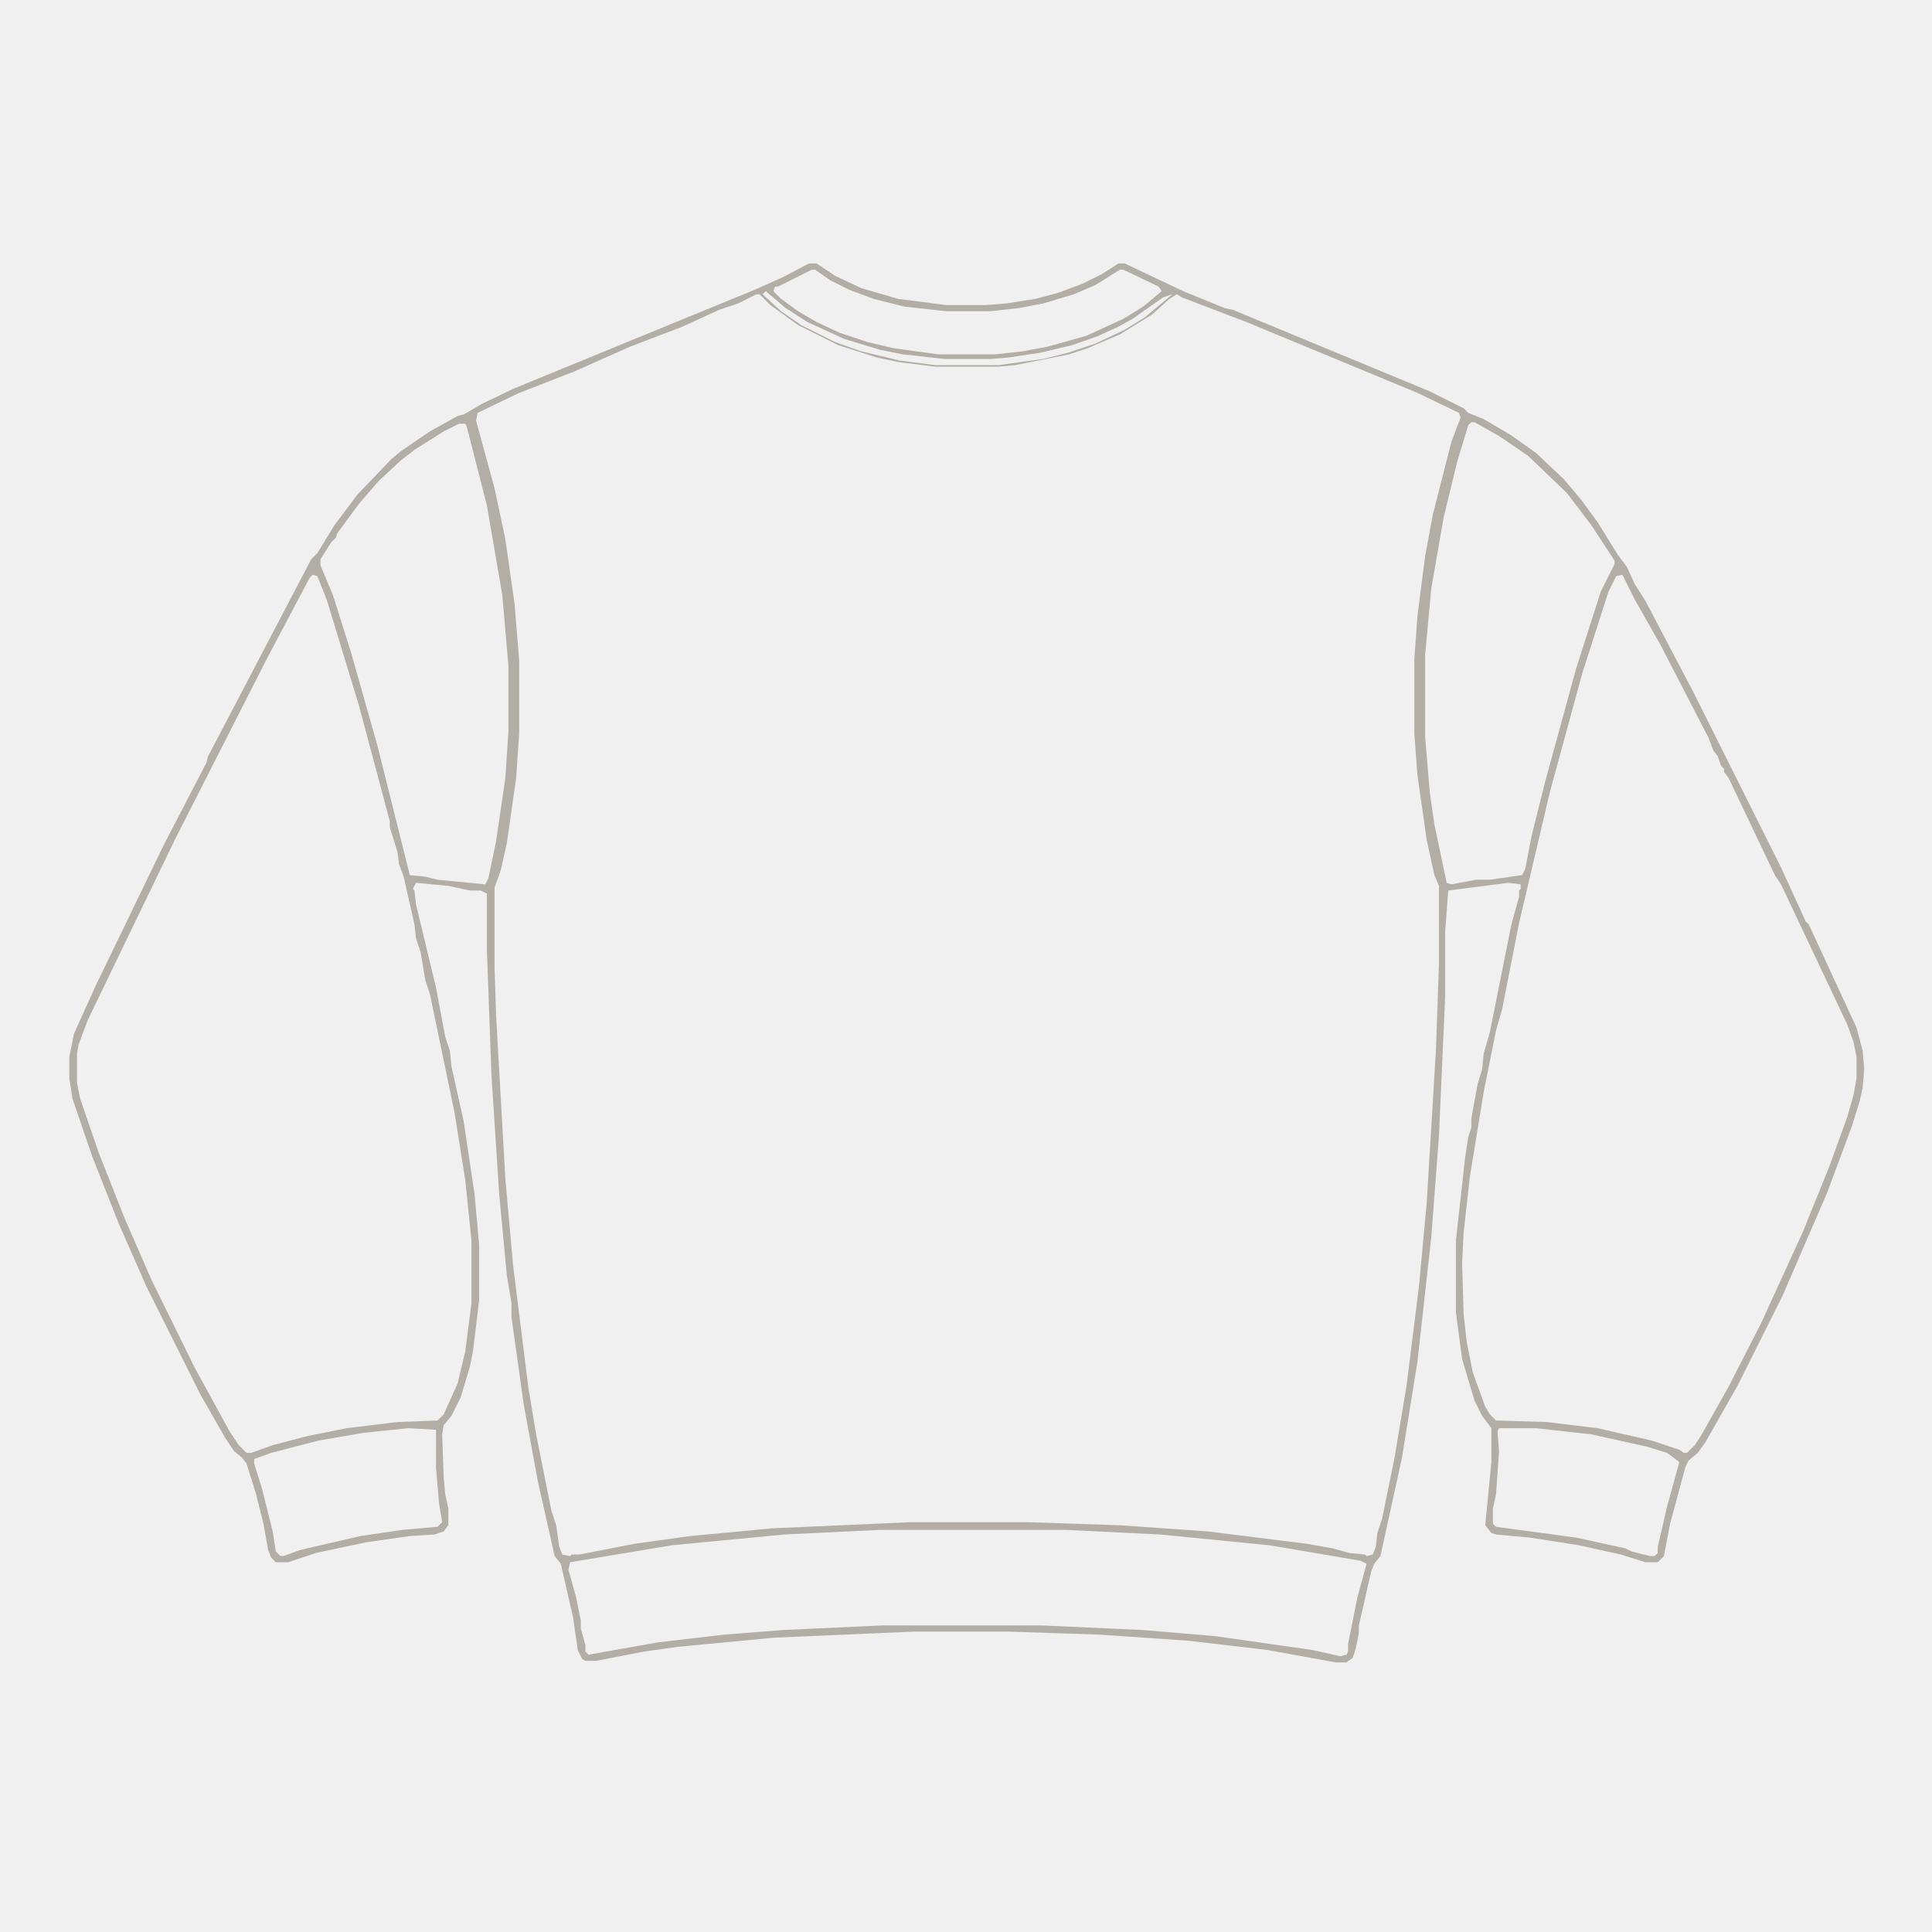
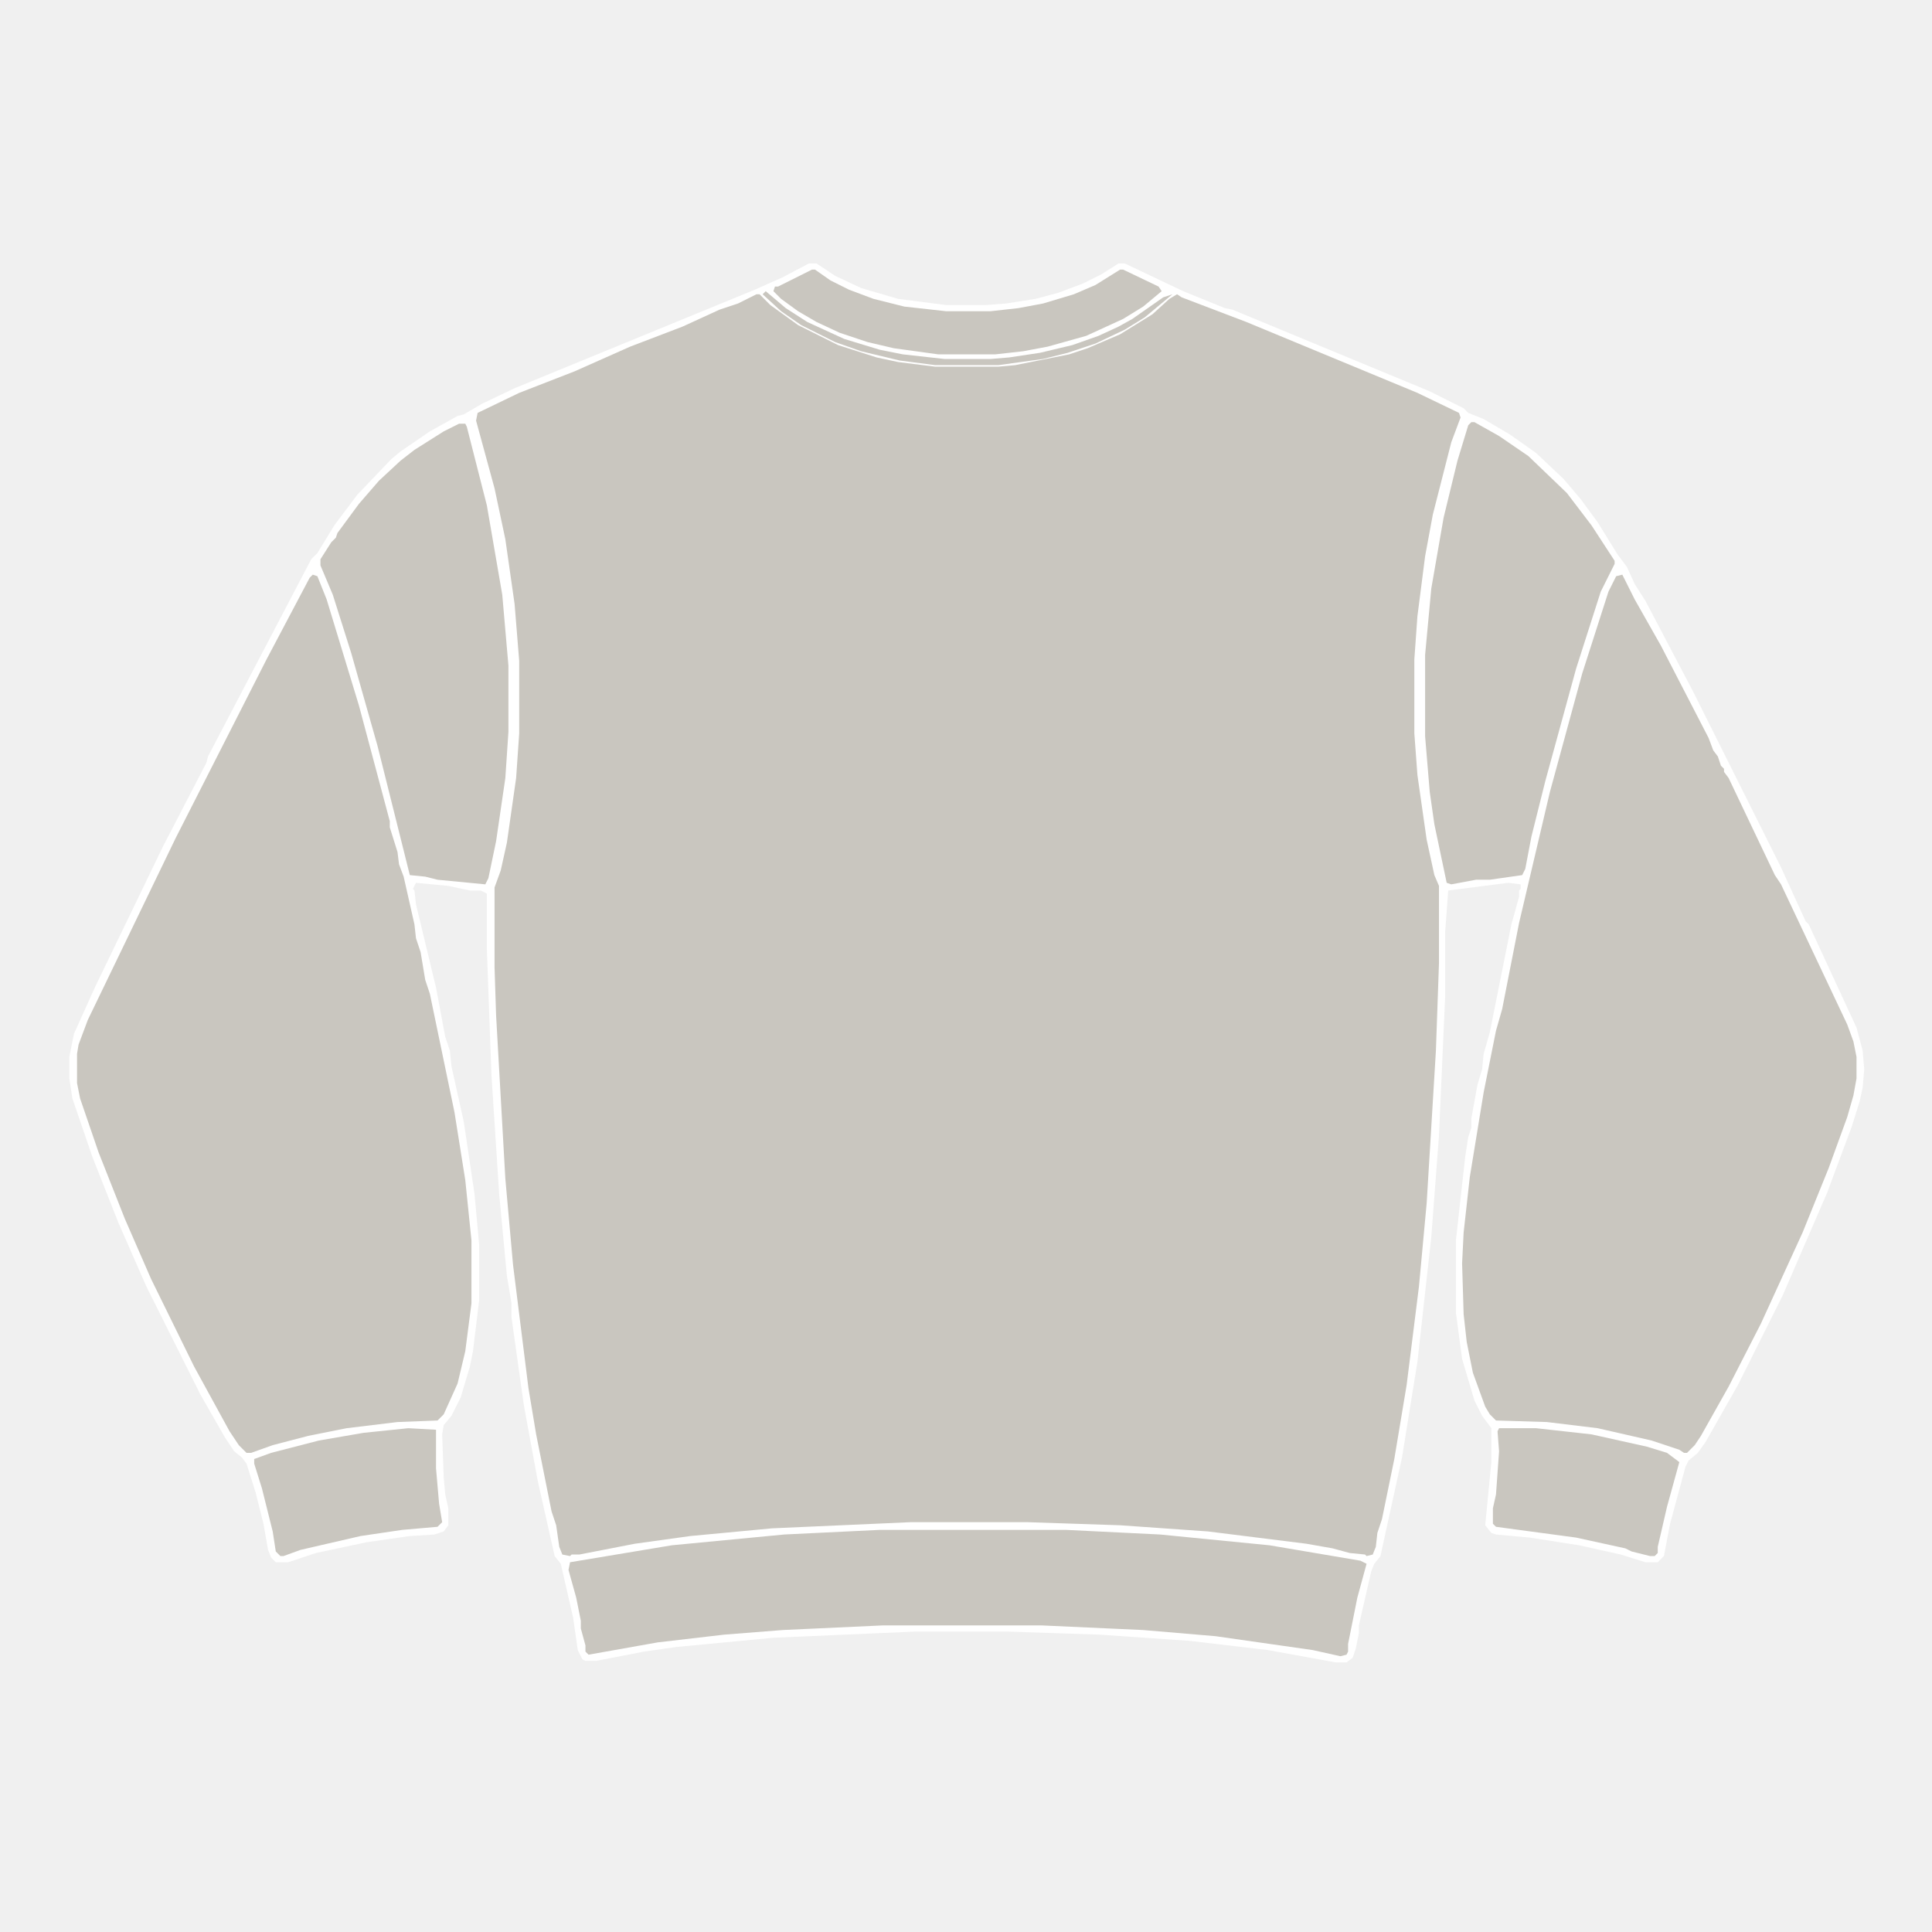
<svg xmlns="http://www.w3.org/2000/svg" width="1254" height="1254" viewBox="0 0 1254 1254">
-   <g fill="#b3aea5" fill-rule="evenodd">
-     <path d="M 232.0,321.0 L 217.0,341.0 L 206.0,359.0 L 202.0,363.0 L 135.0,491.0 L 134.0,495.0 L 106.0,549.0 L 62.0,640.0 L 48.0,671.0 L 45.0,686.0 L 45.0,700.0 L 47.0,713.0 L 60.0,751.0 L 77.0,794.0 L 95.0,835.0 L 130.0,905.0 L 146.0,933.0 L 152.0,942.0 L 157.0,946.0 L 160.0,950.0 L 166.0,969.0 L 171.0,989.0 L 174.0,1006.0 L 176.0,1011.0 L 179.0,1014.0 L 187.0,1014.0 L 205.0,1008.0 L 238.0,1001.0 L 266.0,997.0 L 282.0,996.0 L 288.0,994.0 L 291.0,990.0 L 291.0,979.0 L 289.0,970.0 L 288.0,959.0 L 287.0,931.0 L 288.0,925.0 L 293.0,919.0 L 299.0,907.0 L 305.0,887.0 L 307.0,877.0 L 311.0,844.0 L 311.0,808.0 L 308.0,775.0 L 301.0,728.0 L 293.0,692.0 L 292.0,682.0 L 289.0,673.0 L 283.0,641.0 L 270.0,587.0 L 269.0,578.0 L 268.0,577.0 L 270.0,573.0 L 291.0,575.0 L 305.0,578.0 L 312.0,578.0 L 316.0,580.0 L 316.0,616.0 L 319.0,698.0 L 324.0,775.0 L 329.0,828.0 L 332.0,846.0 L 332.0,855.0 L 340.0,912.0 L 349.0,961.0 L 360.0,1010.0 L 364.0,1015.0 L 372.0,1050.0 L 375.0,1071.0 L 378.0,1077.0 L 380.0,1078.0 L 387.0,1078.0 L 418.0,1072.0 L 439.0,1069.0 L 502.0,1063.0 L 594.0,1059.0 L 654.0,1059.0 L 714.0,1061.0 L 772.0,1065.0 L 823.0,1071.0 L 867.0,1079.0 L 874.0,1079.0 L 878.0,1076.0 L 880.0,1070.0 L 882.0,1060.0 L 882.0,1055.0 L 890.0,1020.0 L 892.0,1015.0 L 896.0,1010.0 L 910.0,946.0 L 920.0,884.0 L 929.0,803.0 L 934.0,737.0 L 938.0,647.0 L 938.0,605.0 L 940.0,578.0 L 979.0,573.0 L 987.0,574.0 L 987.0,577.0 L 986.0,578.0 L 986.0,582.0 L 981.0,600.0 L 967.0,670.0 L 963.0,684.0 L 962.0,694.0 L 959.0,704.0 L 955.0,726.0 L 955.0,732.0 L 953.0,738.0 L 951.0,751.0 L 945.0,805.0 L 945.0,852.0 L 949.0,882.0 L 957.0,909.0 L 962.0,919.0 L 968.0,927.0 L 968.0,949.0 L 964.0,990.0 L 968.0,995.0 L 971.0,996.0 L 993.0,998.0 L 1025.0,1003.0 L 1052.0,1009.0 L 1068.0,1014.0 L 1076.0,1014.0 L 1080.0,1010.0 L 1084.0,989.0 L 1094.0,952.0 L 1096.0,948.0 L 1102.0,943.0 L 1107.0,936.0 L 1128.0,899.0 L 1157.0,841.0 L 1186.0,774.0 L 1202.0,731.0 L 1207.0,715.0 L 1209.0,706.0 L 1210.0,694.0 L 1209.0,682.0 L 1205.0,667.0 L 1174.0,600.0 L 1172.0,598.0 L 1156.0,563.0 L 1099.0,449.0 L 1068.0,390.0 L 1061.0,379.0 L 1056.0,368.0 L 1050.0,360.0 L 1037.0,339.0 L 1026.0,324.0 L 1015.0,311.0 L 997.0,294.0 L 980.0,282.0 L 963.0,272.0 L 953.0,268.0 L 950.0,265.0 L 928.0,254.0 L 800.0,201.0 L 795.0,200.0 L 768.0,189.0 L 730.0,171.0 L 726.0,171.0 L 715.0,178.0 L 703.0,184.0 L 687.0,190.0 L 672.0,194.0 L 653.0,197.0 L 640.0,198.0 L 614.0,198.0 L 583.0,194.0 L 559.0,187.0 L 542.0,179.0 L 530.0,171.0 L 525.0,171.0 L 508.0,180.0 L 490.0,188.0 L 334.0,252.0 L 313.0,262.0 L 301.0,269.0 L 297.0,270.0 L 279.0,280.0 L 260.0,293.0 L 254.0,298.0 Z M 369.0,1019.0 L 370.0,1014.0 L 436.0,1003.0 L 509.0,996.0 L 571.0,993.0 L 692.0,993.0 L 753.0,996.0 L 824.0,1003.0 L 883.0,1013.0 L 887.0,1015.0 L 881.0,1037.0 L 875.0,1067.0 L 875.0,1072.0 L 874.0,1074.0 L 870.0,1075.0 L 852.0,1071.0 L 789.0,1062.0 L 742.0,1058.0 L 676.0,1055.0 L 573.0,1055.0 L 508.0,1058.0 L 470.0,1061.0 L 427.0,1066.0 L 382.0,1074.0 L 380.0,1072.0 L 380.0,1068.0 L 377.0,1057.0 L 377.0,1052.0 L 374.0,1037.0 Z M 973.0,927.0 L 997.0,927.0 L 1033.0,931.0 L 1069.0,939.0 L 1082.0,943.0 L 1090.0,949.0 L 1082.0,978.0 L 1076.0,1004.0 L 1076.0,1008.0 L 1074.0,1010.0 L 1071.0,1010.0 L 1059.0,1007.0 L 1055.0,1005.0 L 1023.0,998.0 L 971.0,991.0 L 969.0,989.0 L 969.0,979.0 L 971.0,970.0 L 973.0,942.0 L 972.0,929.0 Z M 283.0,928.0 L 283.0,953.0 L 285.0,976.0 L 287.0,988.0 L 284.0,991.0 L 261.0,993.0 L 234.0,997.0 L 195.0,1006.0 L 184.0,1010.0 L 182.0,1010.0 L 179.0,1007.0 L 177.0,994.0 L 170.0,966.0 L 165.0,950.0 L 165.0,947.0 L 176.0,943.0 L 207.0,935.0 L 236.0,930.0 L 265.0,927.0 Z M 203.0,373.0 L 206.0,374.0 L 212.0,389.0 L 233.0,458.0 L 253.0,533.0 L 253.0,537.0 L 258.0,553.0 L 259.0,561.0 L 262.0,569.0 L 269.0,600.0 L 270.0,609.0 L 273.0,618.0 L 276.0,636.0 L 279.0,645.0 L 295.0,722.0 L 302.0,766.0 L 306.0,805.0 L 306.0,846.0 L 302.0,877.0 L 297.0,898.0 L 288.0,918.0 L 284.0,922.0 L 258.0,923.0 L 225.0,927.0 L 200.0,932.0 L 177.0,938.0 L 163.0,943.0 L 160.0,943.0 L 155.0,938.0 L 149.0,929.0 L 126.0,887.0 L 98.0,830.0 L 81.0,791.0 L 64.0,748.0 L 52.0,713.0 L 50.0,703.0 L 50.0,684.0 L 51.0,678.0 L 57.0,662.0 L 114.0,544.0 L 173.0,428.0 L 201.0,375.0 Z M 1053.0,373.0 L 1061.0,389.0 L 1078.0,419.0 L 1109.0,479.0 L 1112.0,487.0 L 1115.0,491.0 L 1117.0,497.0 L 1119.0,499.0 L 1119.0,501.0 L 1122.0,505.0 L 1152.0,568.0 L 1156.0,574.0 L 1199.0,665.0 L 1203.0,676.0 L 1205.0,686.0 L 1205.0,700.0 L 1203.0,711.0 L 1199.0,725.0 L 1187.0,758.0 L 1170.0,800.0 L 1143.0,859.0 L 1122.0,900.0 L 1104.0,932.0 L 1100.0,938.0 L 1095.0,943.0 L 1093.0,943.0 L 1090.0,941.0 L 1072.0,935.0 L 1037.0,927.0 L 1004.0,923.0 L 971.0,922.0 L 967.0,918.0 L 964.0,913.0 L 956.0,891.0 L 952.0,871.0 L 950.0,853.0 L 949.0,820.0 L 950.0,800.0 L 954.0,764.0 L 963.0,709.0 L 971.0,669.0 L 975.0,655.0 L 986.0,599.0 L 1006.0,514.0 L 1027.0,437.0 L 1044.0,384.0 L 1049.0,374.0 Z M 957.0,274.0 L 973.0,283.0 L 992.0,296.0 L 1017.0,320.0 L 1033.0,341.0 L 1048.0,364.0 L 1048.0,366.0 L 1039.0,384.0 L 1023.0,434.0 L 1003.0,507.0 L 994.0,543.0 L 990.0,564.0 L 988.0,568.0 L 967.0,571.0 L 958.0,571.0 L 942.0,574.0 L 939.0,573.0 L 931.0,535.0 L 928.0,514.0 L 925.0,478.0 L 925.0,425.0 L 929.0,382.0 L 937.0,336.0 L 946.0,299.0 L 953.0,276.0 L 955.0,274.0 Z M 298.0,275.0 L 302.0,275.0 L 303.0,277.0 L 316.0,328.0 L 326.0,386.0 L 330.0,432.0 L 330.0,475.0 L 328.0,505.0 L 322.0,546.0 L 317.0,570.0 L 315.0,574.0 L 284.0,571.0 L 276.0,569.0 L 266.0,568.0 L 245.0,484.0 L 228.0,424.0 L 216.0,386.0 L 208.0,367.0 L 208.0,363.0 L 215.0,352.0 L 218.0,349.0 L 219.0,346.0 L 233.0,327.0 L 246.0,312.0 L 260.0,299.0 L 269.0,292.0 L 288.0,280.0 Z M 310.0,268.0 L 337.0,255.0 L 373.0,241.0 L 409.0,225.0 L 443.0,212.0 L 467.0,201.0 L 479.0,197.0 L 491.0,191.0 L 493.0,191.0 L 500.0,198.0 L 518.0,211.0 L 544.0,224.0 L 569.0,232.0 L 583.0,235.0 L 607.0,238.0 L 648.0,238.0 L 659.0,237.0 L 694.0,230.0 L 706.0,226.0 L 727.0,217.0 L 748.0,204.0 L 759.0,194.0 L 764.0,191.0 L 767.0,193.0 L 809.0,209.0 L 920.0,255.0 L 947.0,268.0 L 948.0,271.0 L 942.0,287.0 L 930.0,334.0 L 925.0,361.0 L 920.0,400.0 L 918.0,428.0 L 918.0,476.0 L 920.0,503.0 L 926.0,545.0 L 931.0,568.0 L 934.0,575.0 L 934.0,625.0 L 932.0,682.0 L 926.0,781.0 L 921.0,835.0 L 913.0,899.0 L 905.0,947.0 L 897.0,986.0 L 894.0,995.0 L 893.0,1004.0 L 891.0,1009.0 L 887.0,1010.0 L 886.0,1009.0 L 876.0,1008.0 L 865.0,1005.0 L 848.0,1002.0 L 784.0,994.0 L 727.0,990.0 L 667.0,988.0 L 591.0,988.0 L 501.0,992.0 L 448.0,997.0 L 412.0,1002.0 L 376.0,1009.0 L 371.0,1009.0 L 370.0,1010.0 L 365.0,1009.0 L 363.0,1004.0 L 361.0,990.0 L 358.0,981.0 L 348.0,931.0 L 343.0,901.0 L 333.0,821.0 L 328.0,765.0 L 322.0,659.0 L 321.0,628.0 L 321.0,576.0 L 325.0,565.0 L 329.0,547.0 L 335.0,505.0 L 337.0,476.0 L 337.0,429.0 L 334.0,392.0 L 328.0,350.0 L 321.0,317.0 L 309.0,273.0 Z M 495.0,191.0 L 497.0,189.0 L 510.0,200.0 L 524.0,209.0 L 548.0,220.0 L 571.0,227.0 L 586.0,230.0 L 613.0,233.0 L 643.0,233.0 L 655.0,232.0 L 675.0,229.0 L 696.0,224.0 L 713.0,218.0 L 726.0,212.0 L 735.0,207.0 L 755.0,193.0 L 761.0,191.0 L 743.0,206.0 L 730.0,214.0 L 711.0,223.0 L 693.0,229.0 L 677.0,233.0 L 648.0,237.0 L 607.0,237.0 L 584.0,234.0 L 559.0,228.0 L 542.0,222.0 L 520.0,211.0 L 507.0,202.0 Z M 502.0,189.0 L 503.0,186.0 L 505.0,186.0 L 527.0,175.0 L 529.0,175.0 L 539.0,182.0 L 551.0,188.0 L 567.0,194.0 L 587.0,199.0 L 614.0,202.0 L 643.0,202.0 L 661.0,200.0 L 677.0,197.0 L 697.0,191.0 L 711.0,185.0 L 727.0,175.0 L 729.0,175.0 L 752.0,186.0 L 754.0,189.0 L 742.0,199.0 L 729.0,207.0 L 705.0,218.0 L 680.0,225.0 L 664.0,228.0 L 646.0,230.0 L 609.0,230.0 L 580.0,226.0 L 563.0,222.0 L 545.0,216.0 L 530.0,209.0 L 518.0,202.0 L 507.0,194.0 Z " />
+   <g fill-rule="evenodd">
+     <path class="shirt-body" d="M 232.0,321.0 L 217.0,341.0 L 206.0,359.0 L 202.0,363.0 L 135.0,491.0 L 134.0,495.0 L 106.0,549.0 L 62.0,640.0 L 48.0,671.0 L 45.0,686.0 L 45.0,700.0 L 47.0,713.0 L 60.0,751.0 L 77.0,794.0 L 95.0,835.0 L 130.0,905.0 L 146.0,933.0 L 152.0,942.0 L 157.0,946.0 L 160.0,950.0 L 166.0,969.0 L 171.0,989.0 L 174.0,1006.0 L 176.0,1011.0 L 179.0,1014.0 L 187.0,1014.0 L 205.0,1008.0 L 238.0,1001.0 L 266.0,997.0 L 282.0,996.0 L 288.0,994.0 L 291.0,990.0 L 291.0,979.0 L 289.0,970.0 L 288.0,959.0 L 287.0,931.0 L 288.0,925.0 L 293.0,919.0 L 299.0,907.0 L 305.0,887.0 L 307.0,877.0 L 311.0,844.0 L 311.0,808.0 L 308.0,775.0 L 301.0,728.0 L 293.0,692.0 L 292.0,682.0 L 289.0,673.0 L 283.0,641.0 L 270.0,587.0 L 269.0,578.0 L 268.0,577.0 L 270.0,573.0 L 291.0,575.0 L 305.0,578.0 L 312.0,578.0 L 316.0,580.0 L 316.0,616.0 L 319.0,698.0 L 324.0,775.0 L 329.0,828.0 L 332.0,846.0 L 332.0,855.0 L 340.0,912.0 L 349.0,961.0 L 360.0,1010.0 L 364.0,1015.0 L 372.0,1050.0 L 375.0,1071.0 L 378.0,1077.0 L 380.0,1078.0 L 387.0,1078.0 L 418.0,1072.0 L 439.0,1069.0 L 502.0,1063.0 L 594.0,1059.0 L 654.0,1059.0 L 714.0,1061.0 L 772.0,1065.0 L 823.0,1071.0 L 867.0,1079.0 L 874.0,1079.0 L 878.0,1076.0 L 880.0,1070.0 L 882.0,1060.0 L 882.0,1055.0 L 890.0,1020.0 L 892.0,1015.0 L 896.0,1010.0 L 910.0,946.0 L 920.0,884.0 L 929.0,803.0 L 934.0,737.0 L 938.0,647.0 L 938.0,605.0 L 940.0,578.0 L 979.0,573.0 L 987.0,574.0 L 987.0,577.0 L 986.0,578.0 L 986.0,582.0 L 981.0,600.0 L 967.0,670.0 L 963.0,684.0 L 962.0,694.0 L 959.0,704.0 L 955.0,726.0 L 955.0,732.0 L 953.0,738.0 L 951.0,751.0 L 945.0,805.0 L 945.0,852.0 L 949.0,882.0 L 957.0,909.0 L 962.0,919.0 L 968.0,927.0 L 968.0,949.0 L 964.0,990.0 L 968.0,995.0 L 971.0,996.0 L 993.0,998.0 L 1025.0,1003.0 L 1052.0,1009.0 L 1068.0,1014.0 L 1076.0,1014.0 L 1080.0,1010.0 L 1084.0,989.0 L 1094.0,952.0 L 1096.0,948.0 L 1102.0,943.0 L 1107.0,936.0 L 1128.0,899.0 L 1157.0,841.0 L 1186.0,774.0 L 1202.0,731.0 L 1207.0,715.0 L 1209.0,706.0 L 1210.0,694.0 L 1209.0,682.0 L 1205.0,667.0 L 1174.0,600.0 L 1172.0,598.0 L 1156.0,563.0 L 1099.0,449.0 L 1068.0,390.0 L 1061.0,379.0 L 1056.0,368.0 L 1050.0,360.0 L 1037.0,339.0 L 1026.0,324.0 L 1015.0,311.0 L 997.0,294.0 L 980.0,282.0 L 963.0,272.0 L 953.0,268.0 L 950.0,265.0 L 928.0,254.0 L 800.0,201.0 L 795.0,200.0 L 768.0,189.0 L 730.0,171.0 L 726.0,171.0 L 715.0,178.0 L 703.0,184.0 L 687.0,190.0 L 672.0,194.0 L 653.0,197.0 L 640.0,198.0 L 614.0,198.0 L 583.0,194.0 L 559.0,187.0 L 542.0,179.0 L 530.0,171.0 L 525.0,171.0 L 508.0,180.0 L 490.0,188.0 L 334.0,252.0 L 313.0,262.0 L 301.0,269.0 L 297.0,270.0 L 279.0,280.0 L 260.0,293.0 L 254.0,298.0 Z" fill="#ffffff" />
+     <path class="shirt-detail" d="M 369.0,1019.0 L 370.0,1014.0 L 436.0,1003.0 L 509.0,996.0 L 571.0,993.0 L 692.0,993.0 L 753.0,996.0 L 824.0,1003.0 L 883.0,1013.0 L 887.0,1015.0 L 881.0,1037.0 L 875.0,1067.0 L 875.0,1072.0 L 874.0,1074.0 L 870.0,1075.0 L 852.0,1071.0 L 789.0,1062.0 L 742.0,1058.0 L 676.0,1055.0 L 573.0,1055.0 L 508.0,1058.0 L 470.0,1061.0 L 427.0,1066.0 L 382.0,1074.0 L 380.0,1072.0 L 380.0,1068.0 L 377.0,1057.0 L 377.0,1052.0 L 374.0,1037.0 Z M 973.0,927.0 L 997.0,927.0 L 1033.0,931.0 L 1069.0,939.0 L 1082.0,943.0 L 1090.0,949.0 L 1082.0,978.0 L 1076.0,1004.0 L 1076.0,1008.0 L 1074.0,1010.0 L 1071.0,1010.0 L 1059.0,1007.0 L 1055.0,1005.0 L 1023.0,998.0 L 971.0,991.0 L 969.0,989.0 L 969.0,979.0 L 971.0,970.0 L 973.0,942.0 L 972.0,929.0 Z M 283.0,928.0 L 283.0,953.0 L 285.0,976.0 L 287.0,988.0 L 284.0,991.0 L 261.0,993.0 L 234.0,997.0 L 195.0,1006.0 L 184.0,1010.0 L 182.0,1010.0 L 179.0,1007.0 L 177.0,994.0 L 170.0,966.0 L 165.0,950.0 L 165.0,947.0 L 176.0,943.0 L 207.0,935.0 L 236.0,930.0 L 265.0,927.0 Z M 203.0,373.0 L 206.0,374.0 L 212.0,389.0 L 233.0,458.0 L 253.0,533.0 L 253.0,537.0 L 258.0,553.0 L 259.0,561.0 L 262.0,569.0 L 269.0,600.0 L 270.0,609.0 L 273.0,618.0 L 276.0,636.0 L 279.0,645.0 L 295.0,722.0 L 302.0,766.0 L 306.0,805.0 L 306.0,846.0 L 302.0,877.0 L 297.0,898.0 L 288.0,918.0 L 284.0,922.0 L 258.0,923.0 L 225.0,927.0 L 200.0,932.0 L 177.0,938.0 L 163.0,943.0 L 160.0,943.0 L 155.0,938.0 L 149.0,929.0 L 126.0,887.0 L 98.0,830.0 L 81.0,791.0 L 64.0,748.0 L 52.0,713.0 L 50.0,703.0 L 50.0,684.0 L 51.0,678.0 L 57.0,662.0 L 114.0,544.0 L 173.0,428.0 L 201.0,375.0 Z M 1053.0,373.0 L 1061.0,389.0 L 1078.0,419.0 L 1109.0,479.0 L 1112.0,487.0 L 1115.0,491.0 L 1117.0,497.0 L 1119.0,499.0 L 1119.0,501.0 L 1122.0,505.0 L 1152.0,568.0 L 1156.0,574.0 L 1199.0,665.0 L 1203.0,676.0 L 1205.0,686.0 L 1205.0,700.0 L 1203.0,711.0 L 1199.0,725.0 L 1187.0,758.0 L 1170.0,800.0 L 1143.0,859.0 L 1122.0,900.0 L 1104.0,932.0 L 1100.0,938.0 L 1095.0,943.0 L 1093.0,943.0 L 1090.0,941.0 L 1072.0,935.0 L 1037.0,927.0 L 1004.0,923.0 L 971.0,922.0 L 967.0,918.0 L 964.0,913.0 L 956.0,891.0 L 952.0,871.0 L 950.0,853.0 L 949.0,820.0 L 950.0,800.0 L 954.0,764.0 L 963.0,709.0 L 971.0,669.0 L 975.0,655.0 L 986.0,599.0 L 1006.0,514.0 L 1027.0,437.0 L 1044.0,384.0 L 1049.0,374.0 Z M 957.0,274.0 L 973.0,283.0 L 992.0,296.0 L 1017.0,320.0 L 1033.0,341.0 L 1048.0,364.0 L 1048.0,366.0 L 1039.0,384.0 L 1023.0,434.0 L 1003.0,507.0 L 994.0,543.0 L 990.0,564.0 L 988.0,568.0 L 967.0,571.0 L 958.0,571.0 L 942.0,574.0 L 939.0,573.0 L 931.0,535.0 L 928.0,514.0 L 925.0,478.0 L 925.0,425.0 L 929.0,382.0 L 937.0,336.0 L 946.0,299.0 L 953.0,276.0 L 955.0,274.0 Z M 298.0,275.0 L 302.0,275.0 L 303.0,277.0 L 316.0,328.0 L 326.0,386.0 L 330.0,432.0 L 330.0,475.0 L 328.0,505.0 L 322.0,546.0 L 317.0,570.0 L 315.0,574.0 L 284.0,571.0 L 276.0,569.0 L 266.0,568.0 L 245.0,484.0 L 228.0,424.0 L 216.0,386.0 L 208.0,367.0 L 208.0,363.0 L 215.0,352.0 L 218.0,349.0 L 219.0,346.0 L 233.0,327.0 L 246.0,312.0 L 260.0,299.0 L 269.0,292.0 L 288.0,280.0 Z M 310.0,268.0 L 337.0,255.0 L 373.0,241.0 L 409.0,225.0 L 443.0,212.0 L 467.0,201.0 L 479.0,197.0 L 491.0,191.0 L 493.0,191.0 L 500.0,198.0 L 518.0,211.0 L 544.0,224.0 L 569.0,232.0 L 583.0,235.0 L 607.0,238.0 L 648.0,238.0 L 659.0,237.0 L 694.0,230.0 L 706.0,226.0 L 727.0,217.0 L 748.0,204.0 L 759.0,194.0 L 764.0,191.0 L 767.0,193.0 L 809.0,209.0 L 920.0,255.0 L 947.0,268.0 L 948.0,271.0 L 942.0,287.0 L 930.0,334.0 L 925.0,361.0 L 920.0,400.0 L 918.0,428.0 L 918.0,476.0 L 920.0,503.0 L 926.0,545.0 L 931.0,568.0 L 934.0,575.0 L 934.0,625.0 L 932.0,682.0 L 926.0,781.0 L 921.0,835.0 L 913.0,899.0 L 905.0,947.0 L 897.0,986.0 L 894.0,995.0 L 893.0,1004.0 L 891.0,1009.0 L 887.0,1010.0 L 886.0,1009.0 L 876.0,1008.0 L 865.0,1005.0 L 848.0,1002.0 L 784.0,994.0 L 727.0,990.0 L 667.0,988.0 L 591.0,988.0 L 501.0,992.0 L 448.0,997.0 L 412.0,1002.0 L 376.0,1009.0 L 371.0,1009.0 L 370.0,1010.0 L 365.0,1009.0 L 363.0,1004.0 L 361.0,990.0 L 358.0,981.0 L 348.0,931.0 L 343.0,901.0 L 333.0,821.0 L 328.0,765.0 L 322.0,659.0 L 321.0,628.0 L 321.0,576.0 L 325.0,565.0 L 329.0,547.0 L 335.0,505.0 L 337.0,476.0 L 337.0,429.0 L 334.0,392.0 L 328.0,350.0 L 321.0,317.0 L 309.0,273.0 Z M 495.0,191.0 L 497.0,189.0 L 510.0,200.0 L 524.0,209.0 L 548.0,220.0 L 571.0,227.0 L 586.0,230.0 L 613.0,233.0 L 643.0,233.0 L 655.0,232.0 L 675.0,229.0 L 696.0,224.0 L 713.0,218.0 L 726.0,212.0 L 735.0,207.0 L 755.0,193.0 L 761.0,191.0 L 743.0,206.0 L 730.0,214.0 L 711.0,223.0 L 693.0,229.0 L 677.0,233.0 L 648.0,237.0 L 607.0,237.0 L 584.0,234.0 L 559.0,228.0 L 542.0,222.0 L 520.0,211.0 L 507.0,202.0 Z M 502.0,189.0 L 503.0,186.0 L 505.0,186.0 L 527.0,175.0 L 529.0,175.0 L 539.0,182.0 L 551.0,188.0 L 567.0,194.0 L 587.0,199.0 L 614.0,202.0 L 643.0,202.0 L 661.0,200.0 L 677.0,197.0 L 697.0,191.0 L 711.0,185.0 L 727.0,175.0 L 729.0,175.0 L 752.0,186.0 L 754.0,189.0 L 742.0,199.0 L 729.0,207.0 L 705.0,218.0 L 680.0,225.0 L 664.0,228.0 L 646.0,230.0 L 609.0,230.0 L 580.0,226.0 L 563.0,222.0 L 545.0,216.0 L 530.0,209.0 L 518.0,202.0 L 507.0,194.0 Z" fill="#c9c6bf" />
  </g>
</svg>
